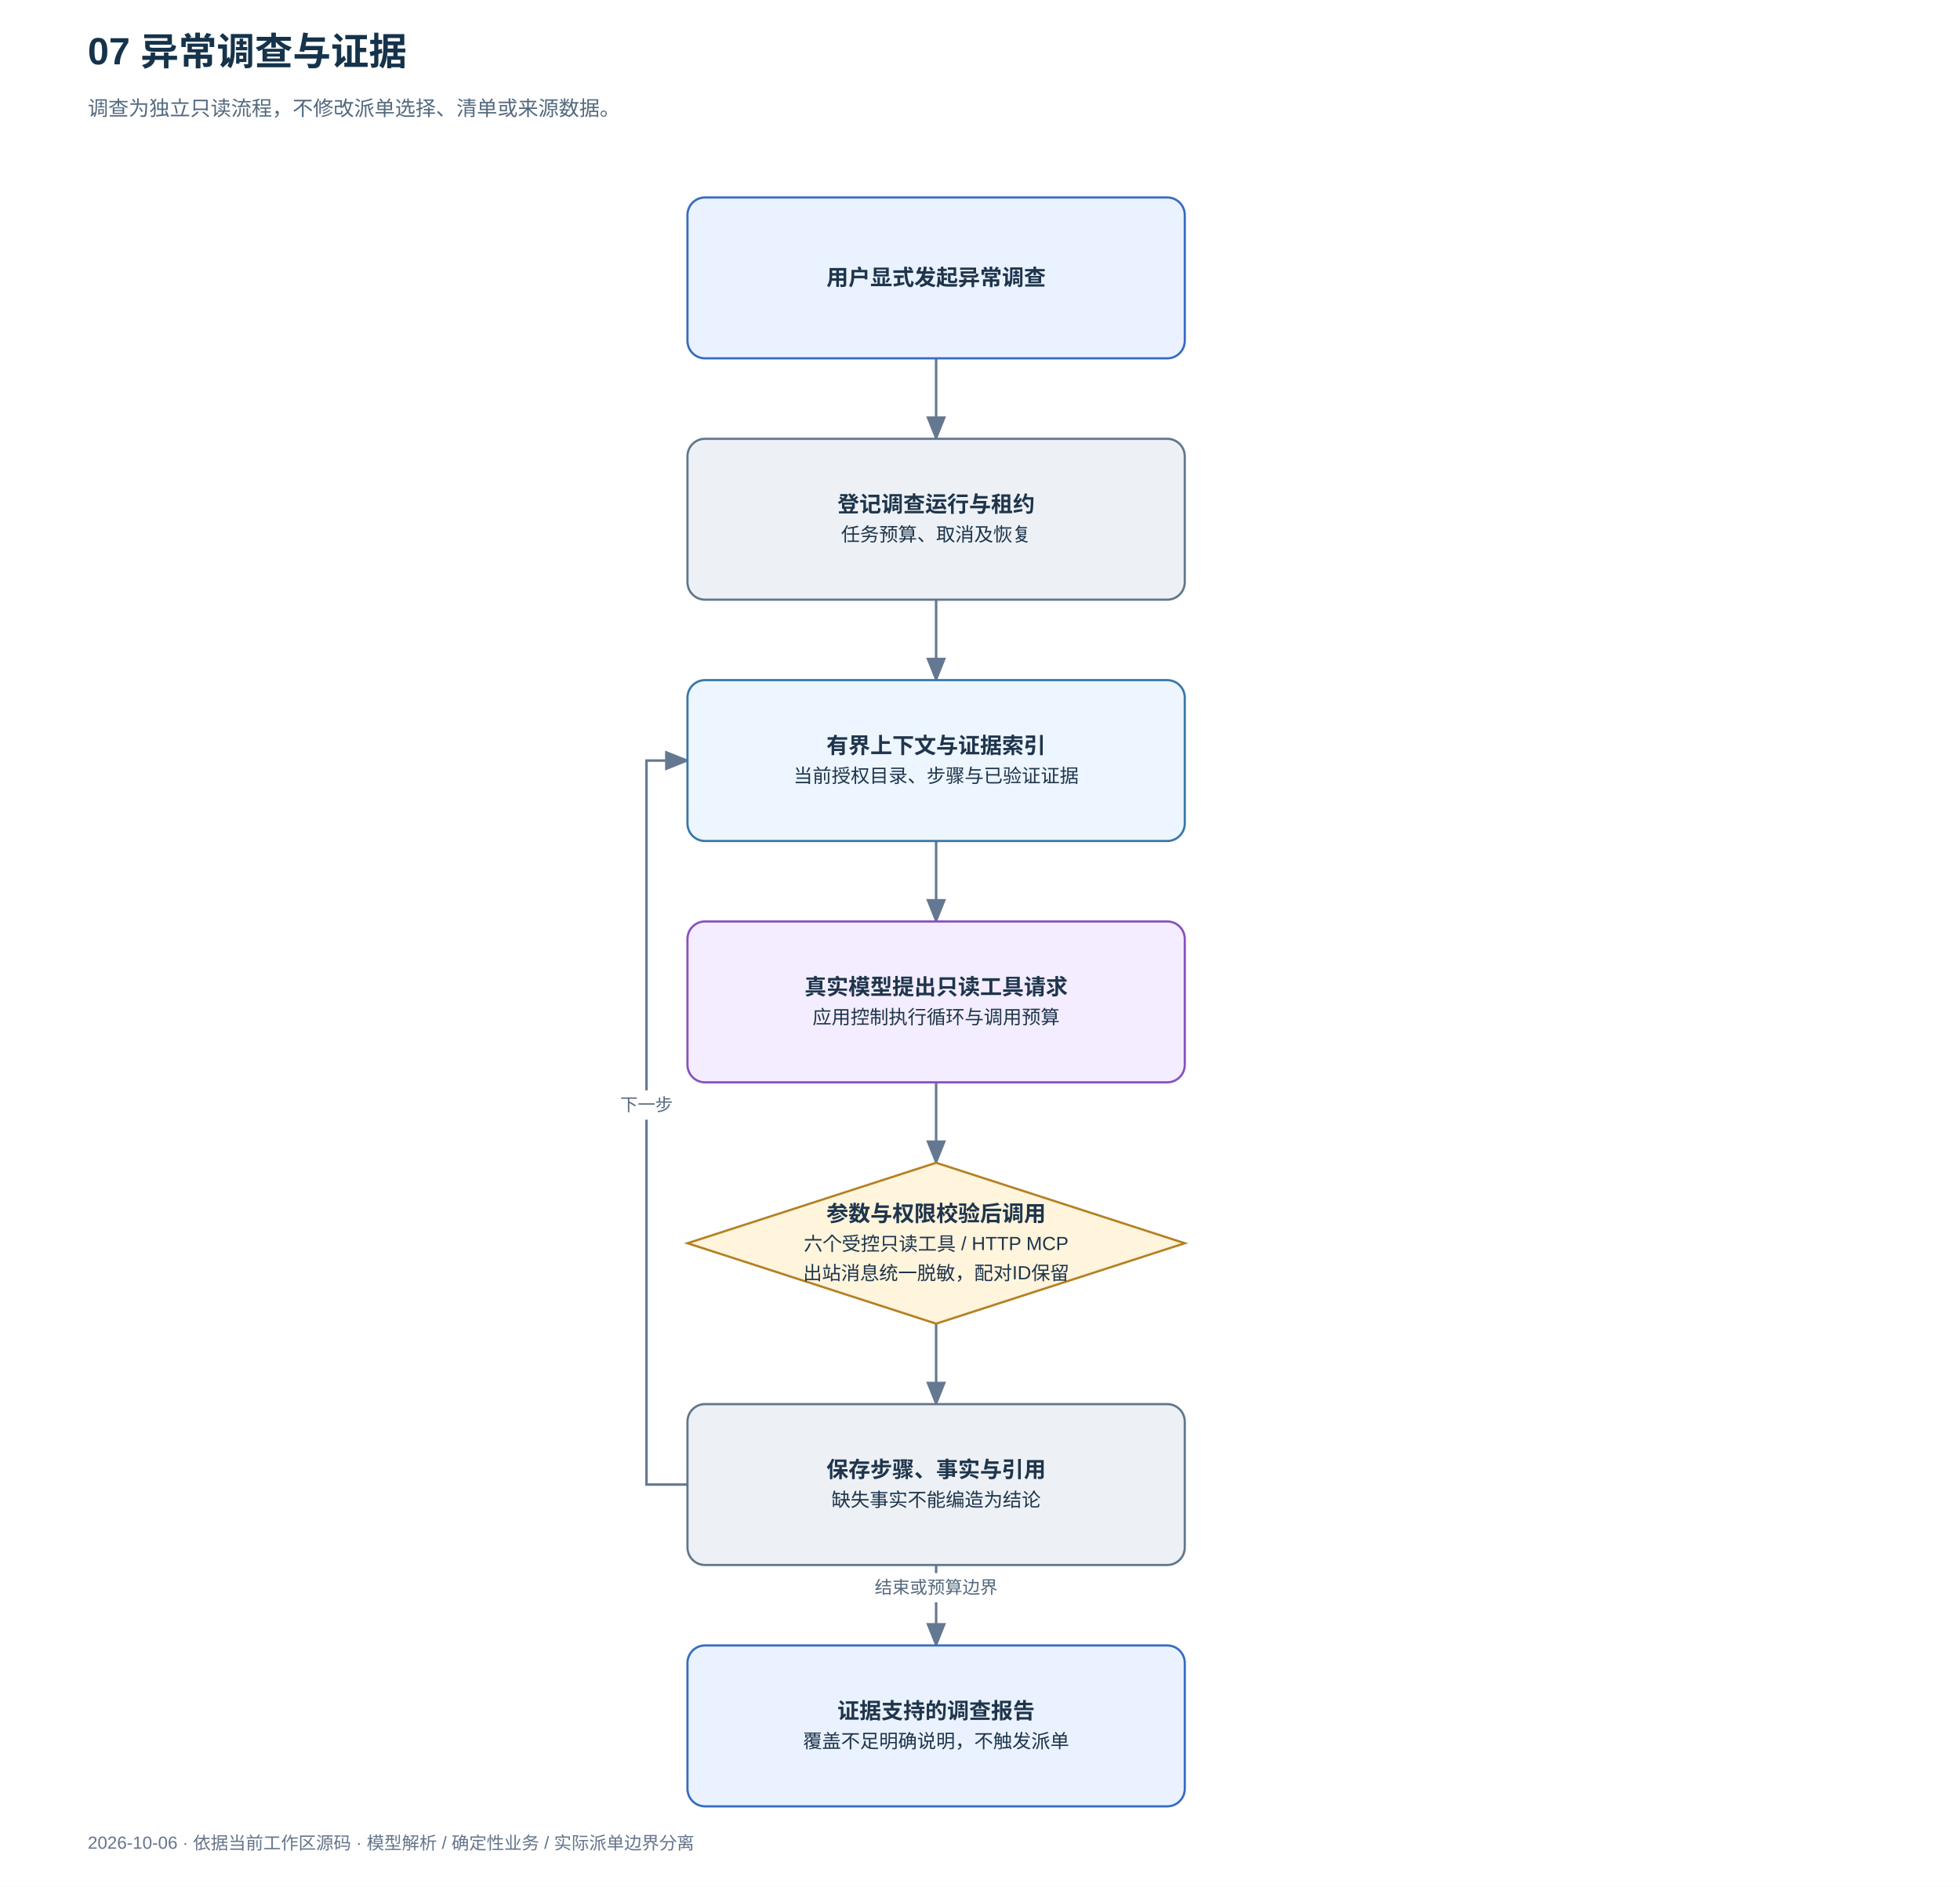
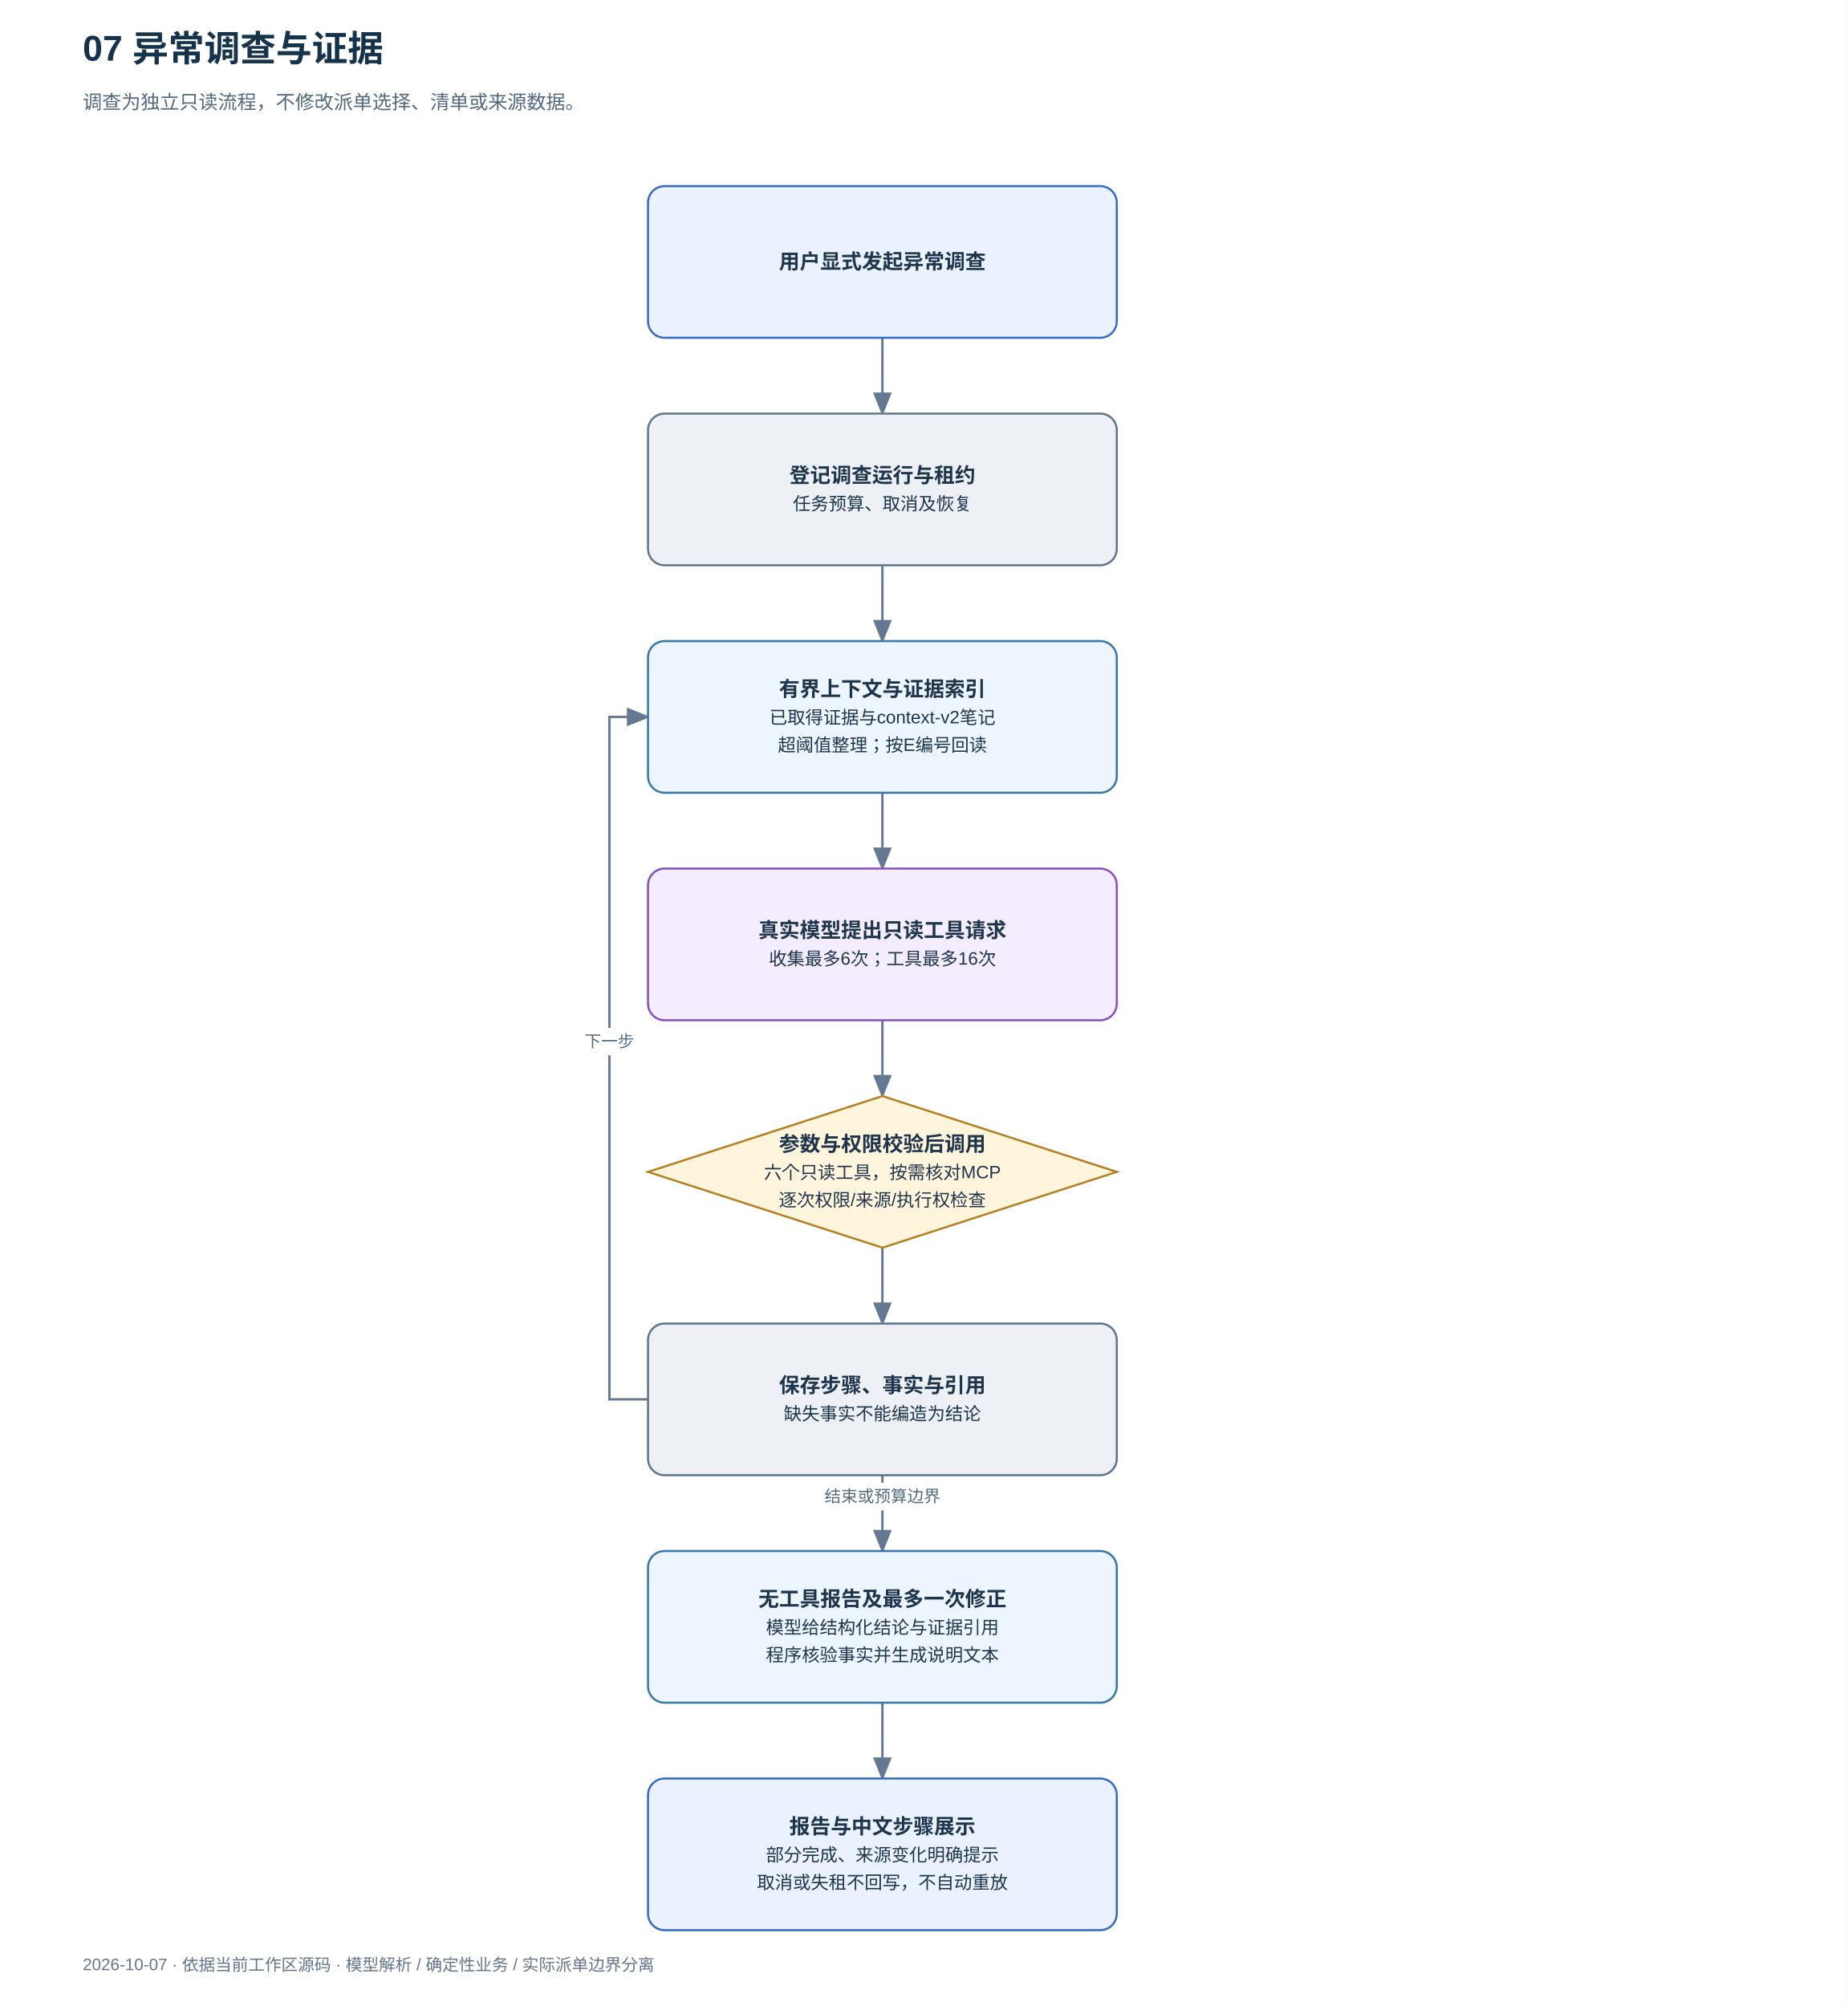
- <svg xmlns="http://www.w3.org/2000/svg" width="1340" height="1290" viewBox="0 0 1340 1290" role="img" aria-label="07 异常调查与证据">
+ <svg xmlns="http://www.w3.org/2000/svg" width="1340" height="1455" viewBox="0 0 1340 1455" role="img" aria-label="07 异常调查与证据">
  <defs>
    <marker id="arrow6" markerWidth="10" markerHeight="8" refX="9" refY="4" orient="auto">
      <path d="M0,0 L10,4 L0,8 Z" fill="#657891" />
    </marker>
  </defs>
  <rect width="100%" height="100%" fill="#fff" />
  <g font-family="Microsoft YaHei,PingFang SC,Arial,sans-serif">
    <text x="60" y="44" font-size="26" font-weight="700" fill="#15334b">07 异常调查与证据</text>
    <text x="60" y="79" font-size="14" fill="#53697e">调查为独立只读流程，不修改派单选择、清单或来源数据。</text>
    <path d="M640,245 L640,300" fill="none" stroke="#657891" stroke-width="1.7" marker-end="url(#arrow6)" />
    <path d="M640,410 L640,465" fill="none" stroke="#657891" stroke-width="1.7" marker-end="url(#arrow6)" />
    <path d="M640,575 L640,630" fill="none" stroke="#657891" stroke-width="1.7" marker-end="url(#arrow6)" />
    <path d="M640,740 L640,795" fill="none" stroke="#657891" stroke-width="1.7" marker-end="url(#arrow6)" />
    <path d="M640,905 L640,960" fill="none" stroke="#657891" stroke-width="1.7" marker-end="url(#arrow6)" />
    <path d="M470,1015 L442,1015 L442,520 L470,520" fill="none" stroke="#657891" stroke-width="1.7" marker-end="url(#arrow6)" />
    <rect x="417.5" y="745.5" width="49" height="20" fill="white" rx="3" />
    <text x="442" y="759.5" font-size="12" text-anchor="middle" fill="#53697e">下一步</text>
    <path d="M640,1070 L640,1125" fill="none" stroke="#657891" stroke-width="1.7" marker-end="url(#arrow6)" />
    <rect x="589.5" y="1075.5" width="101" height="20" fill="white" rx="3" />
    <text x="640" y="1089.5" font-size="12" text-anchor="middle" fill="#53697e">结束或预算边界</text>
+     <path d="M640,1235 L640,1290" fill="none" stroke="#657891" stroke-width="1.7" marker-end="url(#arrow6)" />
    <rect x="470" y="135" width="340" height="110" rx="12" fill="#eaf2ff" stroke="#386bc1" stroke-width="1.5" />
    <text x="640" y="195" text-anchor="middle" font-size="15" font-weight="700" fill="#1e354c">用户显式发起异常调查</text>
    <rect x="470" y="300" width="340" height="110" rx="12" fill="#edf1f5" stroke="#60768b" stroke-width="1.5" />
    <text x="640" y="350" text-anchor="middle" font-size="15" font-weight="700" fill="#1e354c">登记调查运行与租约</text>
    <text x="640" y="370" text-anchor="middle" font-size="13" font-weight="400" fill="#1e354c">任务预算、取消及恢复</text>
    <rect x="470" y="465" width="340" height="110" rx="12" fill="#edf5ff" stroke="#3778a8" stroke-width="1.5" />
-     <text x="640" y="515" text-anchor="middle" font-size="15" font-weight="700" fill="#1e354c">有界上下文与证据索引</text>
-     <text x="640" y="535" text-anchor="middle" font-size="13" font-weight="400" fill="#1e354c">当前授权目录、步骤与已验证证据</text>
+     <text x="640" y="505" text-anchor="middle" font-size="15" font-weight="700" fill="#1e354c">有界上下文与证据索引</text>
+     <text x="640" y="525" text-anchor="middle" font-size="13" font-weight="400" fill="#1e354c">已取得证据与context-v2笔记</text>
+     <text x="640" y="545" text-anchor="middle" font-size="13" font-weight="400" fill="#1e354c">超阈值整理；按E编号回读</text>
    <rect x="470" y="630" width="340" height="110" rx="12" fill="#f3edff" stroke="#8751bf" stroke-width="1.5" />
    <text x="640" y="680" text-anchor="middle" font-size="15" font-weight="700" fill="#1e354c">真实模型提出只读工具请求</text>
-     <text x="640" y="700" text-anchor="middle" font-size="13" font-weight="400" fill="#1e354c">应用控制执行循环与调用预算</text>
+     <text x="640" y="700" text-anchor="middle" font-size="13" font-weight="400" fill="#1e354c">收集最多6次；工具最多16次</text>
    <polygon points="640,795 810,850 640,905 470,850" fill="#fff4dc" stroke="#b58022" stroke-width="1.5" />
    <text x="640" y="835" text-anchor="middle" font-size="15" font-weight="700" fill="#1e354c">参数与权限校验后调用</text>
-     <text x="640" y="855" text-anchor="middle" font-size="13" font-weight="400" fill="#1e354c">六个受控只读工具 / HTTP MCP</text>
-     <text x="640" y="875" text-anchor="middle" font-size="13" font-weight="400" fill="#1e354c">出站消息统一脱敏，配对ID保留</text>
+     <text x="640" y="855" text-anchor="middle" font-size="13" font-weight="400" fill="#1e354c">六个只读工具，按需核对MCP</text>
+     <text x="640" y="875" text-anchor="middle" font-size="13" font-weight="400" fill="#1e354c">逐次权限/来源/执行权检查</text>
    <rect x="470" y="960" width="340" height="110" rx="12" fill="#edf1f5" stroke="#60768b" stroke-width="1.5" />
    <text x="640" y="1010" text-anchor="middle" font-size="15" font-weight="700" fill="#1e354c">保存步骤、事实与引用</text>
    <text x="640" y="1030" text-anchor="middle" font-size="13" font-weight="400" fill="#1e354c">缺失事实不能编造为结论</text>
-     <rect x="470" y="1125" width="340" height="110" rx="12" fill="#eaf2ff" stroke="#386bc1" stroke-width="1.5" />
-     <text x="640" y="1175" text-anchor="middle" font-size="15" font-weight="700" fill="#1e354c">证据支持的调查报告</text>
-     <text x="640" y="1195" text-anchor="middle" font-size="13" font-weight="400" fill="#1e354c">覆盖不足明确说明，不触发派单</text>
-     <text x="60" y="1264" font-size="12" fill="#64748b">2026-10-06 · 依据当前工作区源码 · 模型解析 / 确定性业务 / 实际派单边界分离</text>
+     <rect x="470" y="1125" width="340" height="110" rx="12" fill="#edf5ff" stroke="#3778a8" stroke-width="1.5" />
+     <text x="640" y="1165" text-anchor="middle" font-size="15" font-weight="700" fill="#1e354c">无工具报告及最多一次修正</text>
+     <text x="640" y="1185" text-anchor="middle" font-size="13" font-weight="400" fill="#1e354c">模型给结构化结论与证据引用</text>
+     <text x="640" y="1205" text-anchor="middle" font-size="13" font-weight="400" fill="#1e354c">程序核验事实并生成说明文本</text>
+     <rect x="470" y="1290" width="340" height="110" rx="12" fill="#eaf2ff" stroke="#386bc1" stroke-width="1.5" />
+     <text x="640" y="1330" text-anchor="middle" font-size="15" font-weight="700" fill="#1e354c">报告与中文步骤展示</text>
+     <text x="640" y="1350" text-anchor="middle" font-size="13" font-weight="400" fill="#1e354c">部分完成、来源变化明确提示</text>
+     <text x="640" y="1370" text-anchor="middle" font-size="13" font-weight="400" fill="#1e354c">取消或失租不回写，不自动重放</text>
+     <text x="60" y="1429" font-size="12" fill="#64748b">2026-10-07 · 依据当前工作区源码 · 模型解析 / 确定性业务 / 实际派单边界分离</text>
  </g>
</svg>
